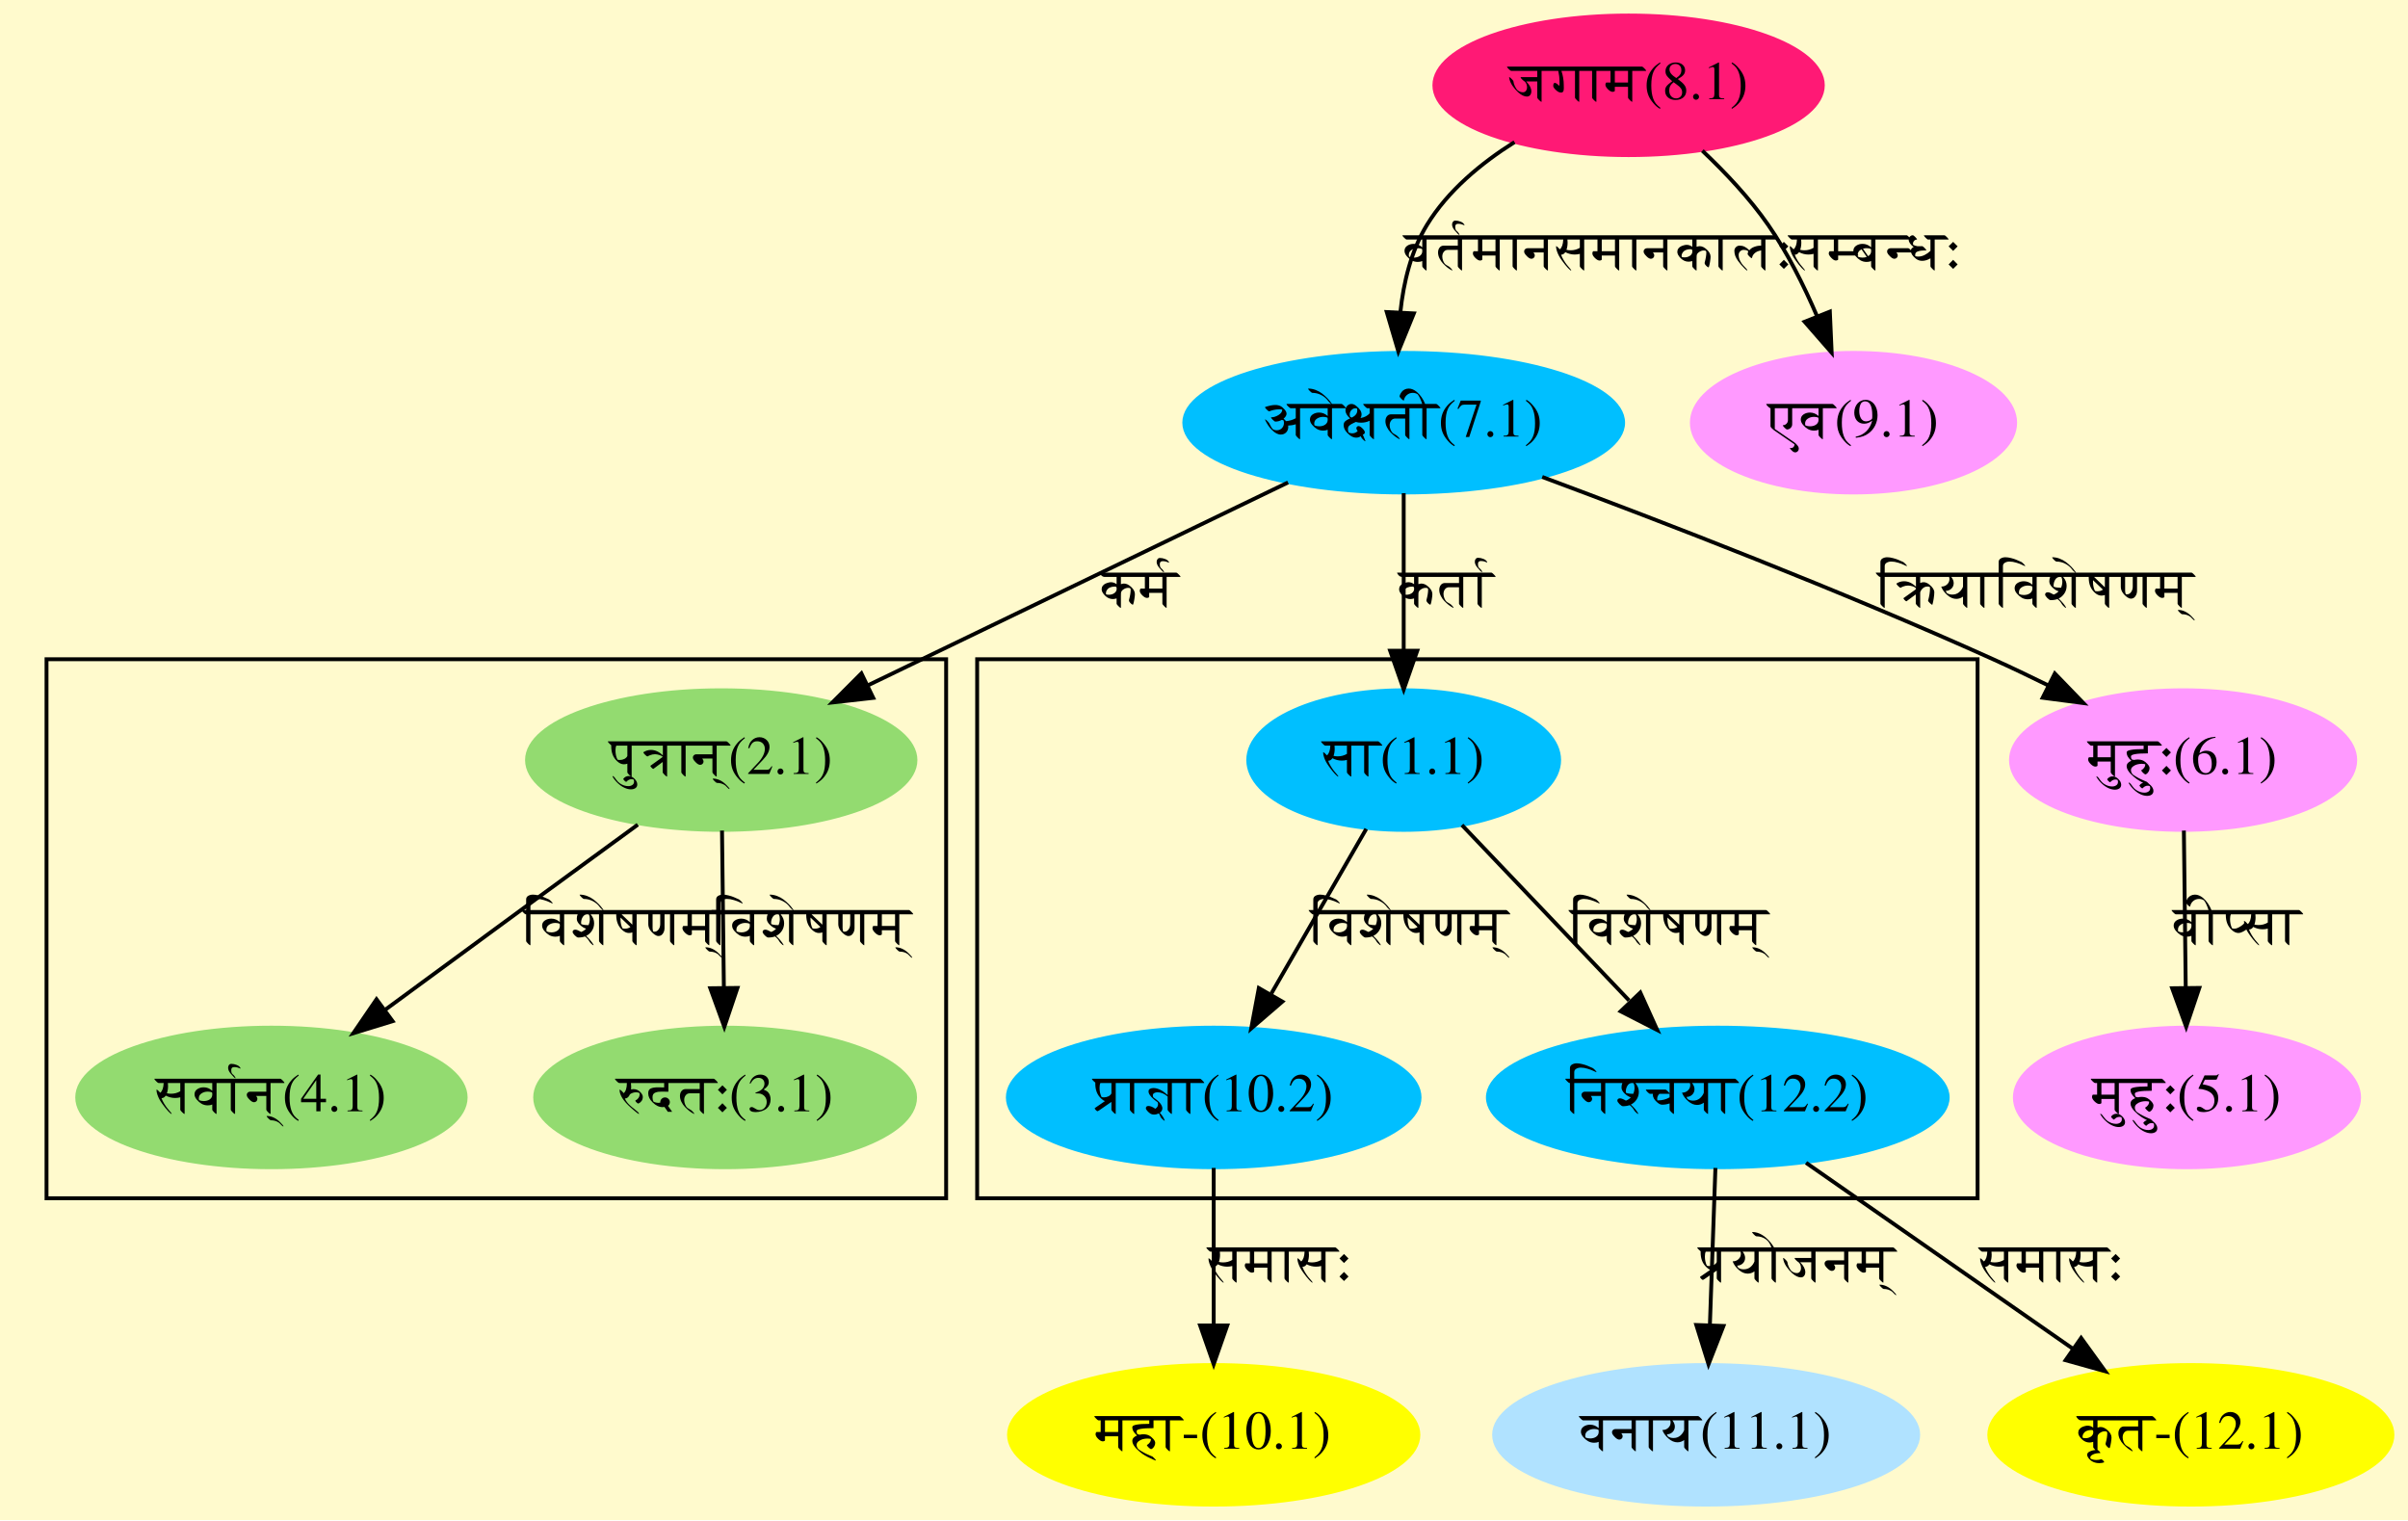
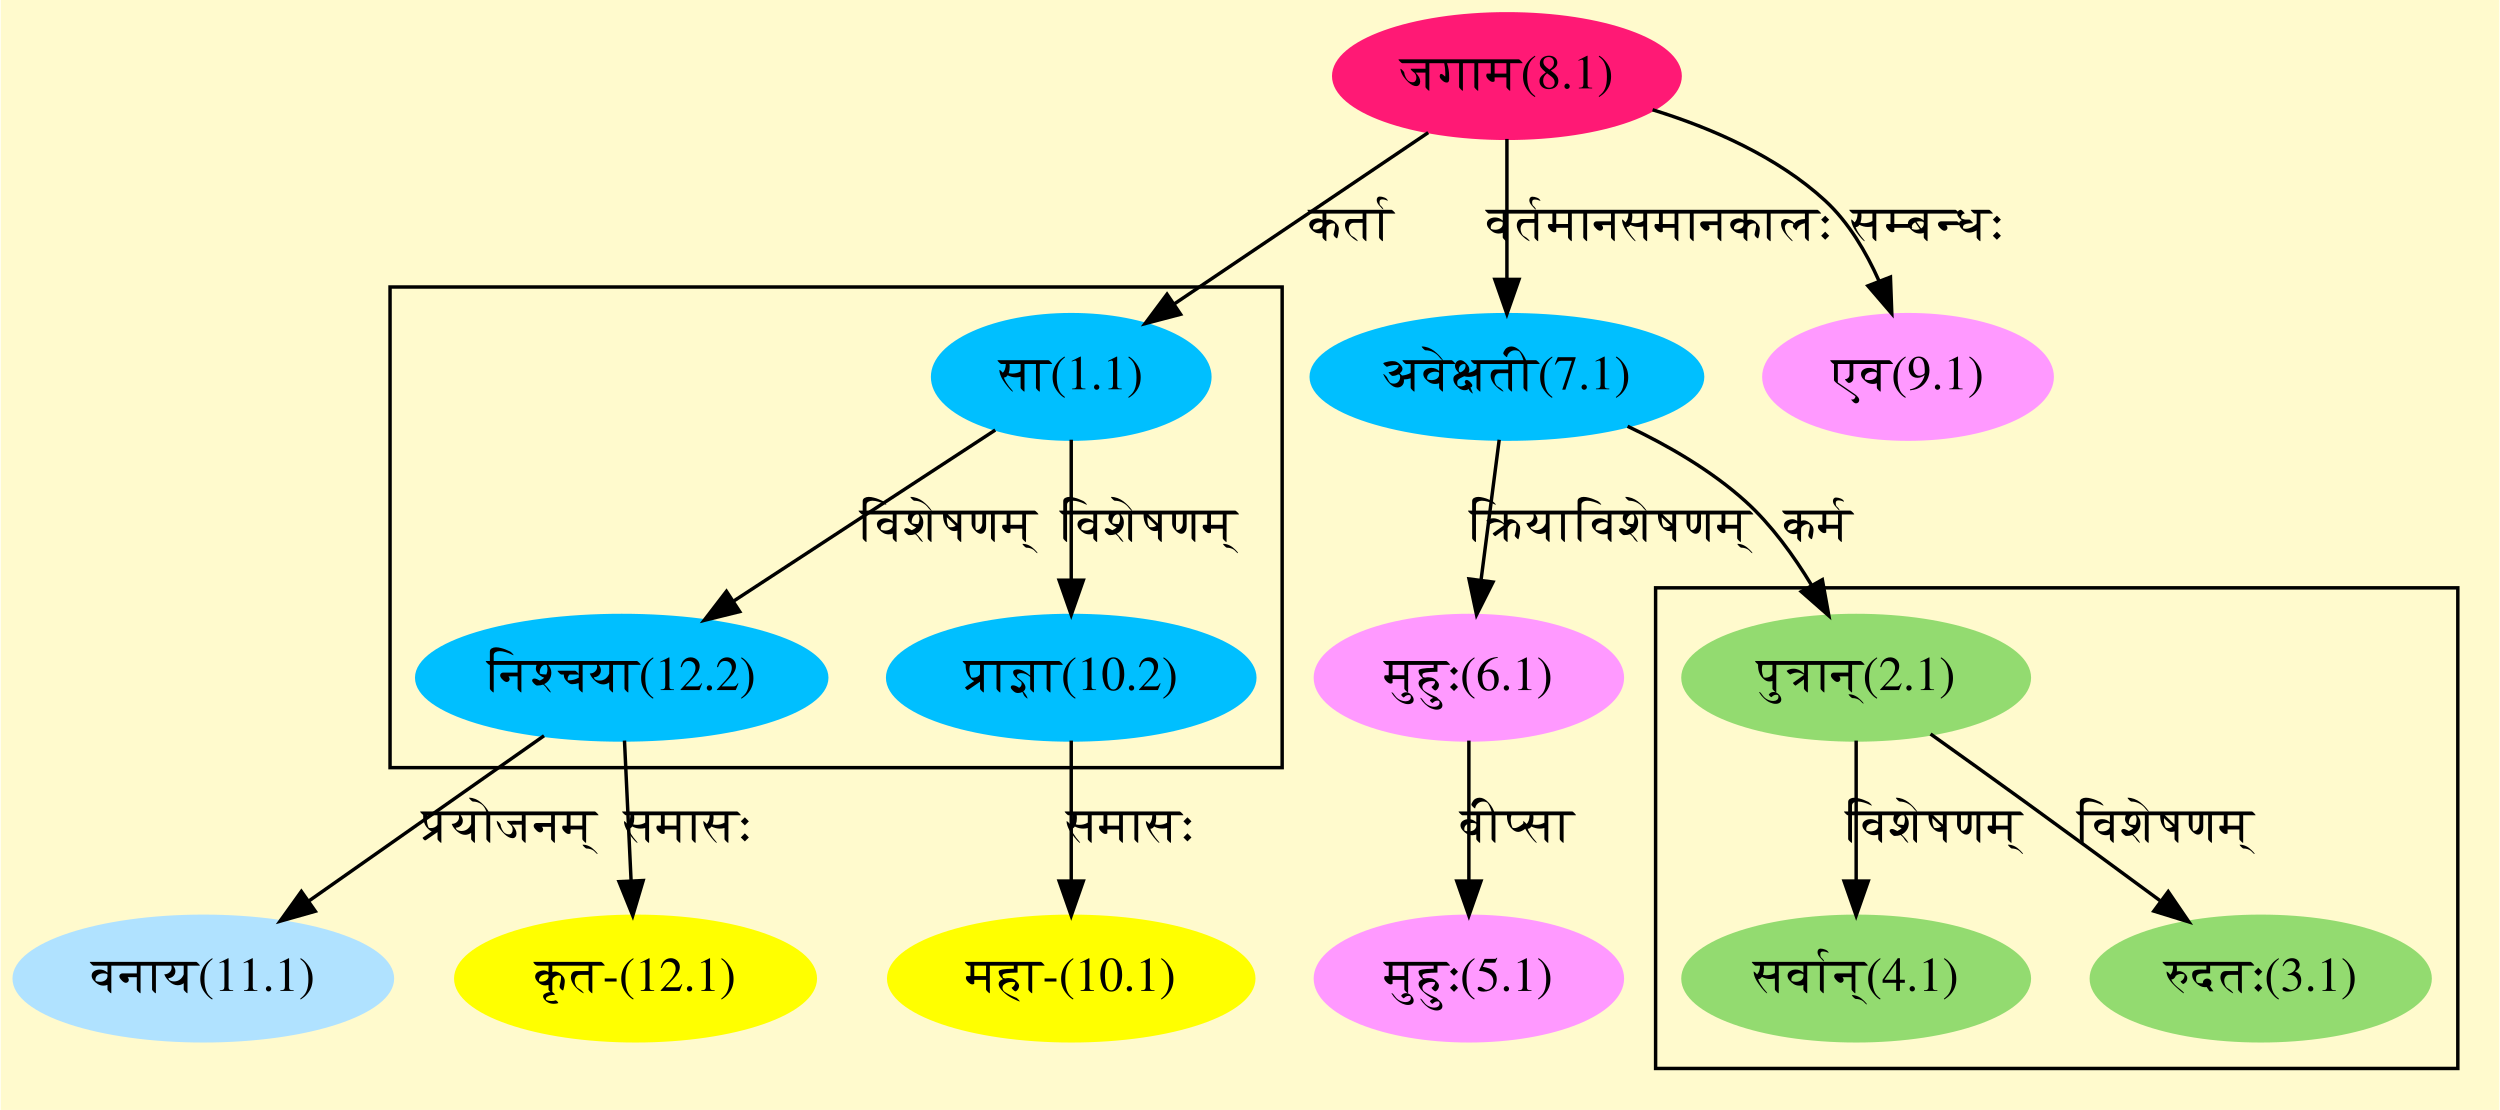
- <svg xmlns="http://www.w3.org/2000/svg" width="621pt" height="392pt" viewBox="0.00 0.00 621.00 392.00">
-   <g id="graph0" class="graph" transform="scale(1 1) rotate(0) translate(4 388)">
-     <polygon fill="#fffacd" stroke="transparent" points="-4,4 -4,-388 617,-388 617,4 -4,4" />
+ <svg xmlns="http://www.w3.org/2000/svg" width="723pt" height="321pt" viewBox="0.00 0.00 722.60 321.00">
+   <g id="graph0" class="graph" transform="scale(1 1) rotate(0) translate(4 317)">
+     <polygon fill="#fffacd" stroke="transparent" points="-4,4 -4,-317 718.6,-317 718.6,4 -4,4" />
    <g id="clust1" class="cluster">
-       <polygon fill="#fffacd" stroke="black" points="8,-79 8,-218 240,-218 240,-79 8,-79" />
+       <polygon fill="#fffacd" stroke="black" points="474.6,-8 474.6,-147 706.6,-147 706.6,-8 474.6,-8" />
    </g>
    <g id="clust2" class="cluster">
-       <polygon fill="#fffacd" stroke="black" points="248,-79 248,-218 506,-218 506,-79 248,-79" />
+       <polygon fill="#fffacd" stroke="black" points="108.6,-95 108.6,-234 366.6,-234 366.6,-95 108.6,-95" />
    </g>
    <g id="node1" class="node">
-       <ellipse fill="#93db70" stroke="#93db70" cx="183" cy="-105" rx="48.99" ry="18" />
-       <text text-anchor="middle" x="183" y="-101.3" font-family="Times,serif" font-size="14.00">रुदतः(3.1)</text>
+       <ellipse fill="#93db70" stroke="#93db70" cx="649.6" cy="-34" rx="48.99" ry="18" />
+       <text text-anchor="middle" x="649.6" y="-30.3" font-family="Times,serif" font-size="14.00">रुदतः(3.1)</text>
    </g>
    <g id="node2" class="node">
-       <ellipse fill="#93db70" stroke="#93db70" cx="182" cy="-192" rx="50.09" ry="18" />
-       <text text-anchor="middle" x="182" y="-188.3" font-family="Times,serif" font-size="14.00">पुत्रान्(2.1)</text>
+       <ellipse fill="#93db70" stroke="#93db70" cx="532.6" cy="-121" rx="50.09" ry="18" />
+       <text text-anchor="middle" x="532.6" y="-117.3" font-family="Times,serif" font-size="14.00">पुत्रान्(2.1)</text>
    </g>
    <g id="edge3" class="edge">
-       <path fill="none" stroke="black" d="M182.68,-133.27C182.52,-146.58 182.34,-162.19 182.2,-173.82" />
-       <polygon fill="black" stroke="black" points="186.18,-133.24 182.8,-123.2 179.18,-133.16 186.18,-133.24" />
-       <text text-anchor="middle" x="205.5" y="-144.8" font-family="Times,serif" font-size="14.00">विशेषणम्</text>
+       <path fill="none" stroke="black" d="M620.48,-56.54C608.47,-65.4 594.39,-75.73 581.6,-85 572.62,-91.5 562.68,-98.62 554.11,-104.73" />
+       <polygon fill="black" stroke="black" points="622.85,-59.15 628.82,-50.39 618.69,-53.51 622.85,-59.15" />
+       <text text-anchor="middle" x="622.1" y="-73.8" font-family="Times,serif" font-size="14.00">विशेषणम्</text>
+     </g>
+     <g id="node8" class="node">
+       <ellipse fill="#00bfff" stroke="#00bfff" cx="431.6" cy="-208" rx="56.59" ry="18" />
+       <text text-anchor="middle" x="431.6" y="-204.3" font-family="Times,serif" font-size="14.00">अवेक्षती(7.1)</text>
+     </g>
+     <g id="edge2" class="edge">
+       <path fill="none" stroke="black" d="M519.7,-147.78C514.58,-156.23 508.12,-165.2 500.6,-172 490.73,-180.92 478.18,-188.18 466.49,-193.72" />
+       <polygon fill="black" stroke="black" points="522.82,-149.36 524.7,-138.93 516.73,-145.91 522.82,-149.36" />
+       <text text-anchor="middle" x="521.6" y="-160.8" font-family="Times,serif" font-size="14.00">कर्म</text>
+     </g>
+     <g id="node3" class="node">
+       <ellipse fill="#93db70" stroke="#93db70" cx="532.6" cy="-34" rx="50.09" ry="18" />
+       <text text-anchor="middle" x="532.6" y="-30.3" font-family="Times,serif" font-size="14.00">सर्वान्(4.1)</text>
+     </g>
+     <g id="edge4" class="edge">
+       <path fill="none" stroke="black" d="M532.6,-62.27C532.6,-75.58 532.6,-91.19 532.6,-102.82" />
+       <polygon fill="black" stroke="black" points="536.1,-62.2 532.6,-52.2 529.1,-62.2 536.1,-62.2" />
+       <text text-anchor="middle" x="555.1" y="-73.8" font-family="Times,serif" font-size="14.00">विशेषणम्</text>
+     </g>
+     <g id="node4" class="node">
+       <ellipse fill="#00bfff" stroke="#00bfff" cx="305.6" cy="-121" rx="53.09" ry="18" />
+       <text text-anchor="middle" x="305.6" y="-117.3" font-family="Times,serif" font-size="14.00">प्राज्ञा(10.2)</text>
+     </g>
+     <g id="node5" class="node">
+       <ellipse fill="#00bfff" stroke="#00bfff" cx="305.6" cy="-208" rx="40.09" ry="18" />
+       <text text-anchor="middle" x="305.6" y="-204.3" font-family="Times,serif" font-size="14.00">सा(1.1)</text>
+     </g>
+     <g id="edge10" class="edge">
+       <path fill="none" stroke="black" d="M305.6,-149.27C305.6,-162.58 305.6,-178.19 305.6,-189.82" />
+       <polygon fill="black" stroke="black" points="309.1,-149.2 305.6,-139.2 302.1,-149.2 309.1,-149.2" />
+       <text text-anchor="middle" x="328.1" y="-160.8" font-family="Times,serif" font-size="14.00">विशेषणम्</text>
    </g>
    <g id="node7" class="node">
-       <ellipse fill="#00bfff" stroke="#00bfff" cx="358" cy="-279" rx="56.59" ry="18" />
-       <text text-anchor="middle" x="358" y="-275.3" font-family="Times,serif" font-size="14.00">अवेक्षती(7.1)</text>
-     </g>
-     <g id="edge2" class="edge">
-       <path fill="none" stroke="black" d="M219.84,-211.28C252.26,-226.93 298.3,-249.17 328.17,-263.59" />
-       <polygon fill="black" stroke="black" points="221.2,-208.04 210.67,-206.85 218.15,-214.35 221.2,-208.04" />
-       <text text-anchor="middle" x="290" y="-231.8" font-family="Times,serif" font-size="14.00">कर्म</text>
-     </g>
-     <g id="node3" class="node">
-       <ellipse fill="#93db70" stroke="#93db70" cx="66" cy="-105" rx="50.09" ry="18" />
-       <text text-anchor="middle" x="66" y="-101.3" font-family="Times,serif" font-size="14.00">सर्वान्(4.1)</text>
-     </g>
-     <g id="edge4" class="edge">
-       <path fill="none" stroke="black" d="M95.43,-127.68C107.39,-136.48 121.35,-146.73 134,-156 142.65,-162.34 152.2,-169.3 160.48,-175.34" />
-       <polygon fill="black" stroke="black" points="97.25,-124.67 87.12,-121.56 93.1,-130.31 97.25,-124.67" />
-       <text text-anchor="middle" x="156.5" y="-144.8" font-family="Times,serif" font-size="14.00">विशेषणम्</text>
-     </g>
-     <g id="node4" class="node">
-       <ellipse fill="#00bfff" stroke="#00bfff" cx="309" cy="-105" rx="53.09" ry="18" />
-       <text text-anchor="middle" x="309" y="-101.3" font-family="Times,serif" font-size="14.00">प्राज्ञा(10.2)</text>
-     </g>
-     <g id="node5" class="node">
-       <ellipse fill="#00bfff" stroke="#00bfff" cx="358" cy="-192" rx="40.09" ry="18" />
-       <text text-anchor="middle" x="358" y="-188.3" font-family="Times,serif" font-size="14.00">सा(1.1)</text>
-     </g>
-     <g id="edge10" class="edge">
-       <path fill="none" stroke="black" d="M323.87,-131.8C331.82,-145.58 341.36,-162.14 348.34,-174.24" />
-       <polygon fill="black" stroke="black" points="326.71,-129.71 318.68,-122.79 320.64,-133.2 326.71,-129.71" />
-       <text text-anchor="middle" x="359.5" y="-144.8" font-family="Times,serif" font-size="14.00">विशेषणम्</text>
+       <ellipse fill="#ff1975" stroke="#ff1975" cx="431.6" cy="-295" rx="50.09" ry="18" />
+       <text text-anchor="middle" x="431.6" y="-291.3" font-family="Times,serif" font-size="14.00">जगाम(8.1)</text>
    </g>
    <g id="edge1" class="edge">
-       <path fill="none" stroke="black" d="M358,-220.27C358,-233.58 358,-249.19 358,-260.82" />
-       <polygon fill="black" stroke="black" points="361.5,-220.2 358,-210.2 354.5,-220.2 361.5,-220.2" />
-       <text text-anchor="middle" x="369" y="-231.8" font-family="Times,serif" font-size="14.00">कर्ता</text>
+       <path fill="none" stroke="black" d="M335.47,-229.15C357.95,-244.32 388.3,-264.79 408.84,-278.65" />
+       <polygon fill="black" stroke="black" points="337.22,-226.11 326.97,-223.42 333.3,-231.91 337.22,-226.11" />
+       <text text-anchor="middle" x="386.6" y="-247.8" font-family="Times,serif" font-size="14.00">कर्ता</text>
    </g>
    <g id="node6" class="node">
-       <ellipse fill="#00bfff" stroke="#00bfff" cx="439" cy="-105" rx="59.29" ry="18" />
-       <text text-anchor="middle" x="439" y="-101.3" font-family="Times,serif" font-size="14.00">निश्चया(12.2)</text>
+       <ellipse fill="#00bfff" stroke="#00bfff" cx="175.6" cy="-121" rx="59.29" ry="18" />
+       <text text-anchor="middle" x="175.6" y="-117.3" font-family="Times,serif" font-size="14.00">निश्चया(12.2)</text>
    </g>
    <g id="edge13" class="edge">
-       <path fill="none" stroke="black" d="M416.12,-130.01C402.31,-144.5 385.12,-162.55 373.02,-175.24" />
-       <polygon fill="black" stroke="black" points="419.02,-132.04 423.38,-122.39 413.95,-127.21 419.02,-132.04" />
-       <text text-anchor="middle" x="426.5" y="-144.8" font-family="Times,serif" font-size="14.00">विशेषणम्</text>
+       <path fill="none" stroke="black" d="M208.06,-143.23C231.65,-158.65 262.93,-179.1 283.63,-192.64" />
+       <polygon fill="black" stroke="black" points="209.72,-140.13 199.44,-137.59 205.89,-145.99 209.72,-140.13" />
+       <text text-anchor="middle" x="270.1" y="-160.8" font-family="Times,serif" font-size="14.00">विशेषणम्</text>
+     </g>
+     <g id="edge7" class="edge">
+       <path fill="none" stroke="black" d="M431.6,-236.27C431.6,-249.58 431.6,-265.19 431.6,-276.82" />
+       <polygon fill="black" stroke="black" points="435.1,-236.2 431.6,-226.2 428.1,-236.2 435.1,-236.2" />
+       <text text-anchor="middle" x="475.6" y="-247.8" font-family="Times,serif" font-size="14.00">वर्तमानसमानकालः</text>
+     </g>
+     <g id="node9" class="node">
+       <ellipse fill="#ff99ff" stroke="#ff99ff" cx="420.6" cy="-34" rx="44.39" ry="18" />
+       <text text-anchor="middle" x="420.6" y="-30.3" font-family="Times,serif" font-size="14.00">मुहुः(5.1)</text>
    </g>
    <g id="node10" class="node">
-       <ellipse fill="#ff1975" stroke="#ff1975" cx="416" cy="-366" rx="50.09" ry="18" />
-       <text text-anchor="middle" x="416" y="-362.3" font-family="Times,serif" font-size="14.00">जगाम(8.1)</text>
-     </g>
-     <g id="edge7" class="edge">
-       <path fill="none" stroke="black" d="M357.14,-307.5C357.96,-315.23 359.92,-323.33 364,-330 369.39,-338.82 377.95,-345.91 386.57,-351.35" />
-       <polygon fill="black" stroke="black" points="360.62,-307.18 356.62,-297.37 353.63,-307.53 360.62,-307.18" />
-       <text text-anchor="middle" x="408" y="-318.8" font-family="Times,serif" font-size="14.00">वर्तमानसमानकालः</text>
-     </g>
-     <g id="node8" class="node">
-       <ellipse fill="#ff99ff" stroke="#ff99ff" cx="560" cy="-105" rx="44.39" ry="18" />
-       <text text-anchor="middle" x="560" y="-101.3" font-family="Times,serif" font-size="14.00">मुहुः(5.1)</text>
-     </g>
-     <g id="node9" class="node">
-       <ellipse fill="#ff99ff" stroke="#ff99ff" cx="559" cy="-192" rx="44.39" ry="18" />
-       <text text-anchor="middle" x="559" y="-188.3" font-family="Times,serif" font-size="14.00">मुहुः(6.1)</text>
+       <ellipse fill="#ff99ff" stroke="#ff99ff" cx="420.6" cy="-121" rx="44.39" ry="18" />
+       <text text-anchor="middle" x="420.6" y="-117.3" font-family="Times,serif" font-size="14.00">मुहुः(6.1)</text>
    </g>
    <g id="edge5" class="edge">
-       <path fill="none" stroke="black" d="M559.68,-133.27C559.52,-146.58 559.34,-162.19 559.2,-173.82" />
-       <polygon fill="black" stroke="black" points="563.18,-133.24 559.8,-123.2 556.18,-133.16 563.18,-133.24" />
-       <text text-anchor="middle" x="573" y="-144.8" font-family="Times,serif" font-size="14.00">वीप्सा</text>
+       <path fill="none" stroke="black" d="M420.6,-62.27C420.6,-75.58 420.6,-91.19 420.6,-102.82" />
+       <polygon fill="black" stroke="black" points="424.1,-62.2 420.6,-52.2 417.1,-62.2 424.1,-62.2" />
+       <text text-anchor="middle" x="434.6" y="-73.8" font-family="Times,serif" font-size="14.00">वीप्सा</text>
    </g>
    <g id="edge6" class="edge">
-       <path fill="none" stroke="black" d="M524.3,-211.22C519.53,-213.57 514.67,-215.89 510,-218 470.82,-235.68 424.78,-253.45 393.72,-265.01" />
-       <polygon fill="black" stroke="black" points="525.92,-214.32 533.29,-206.7 522.78,-208.07 525.92,-214.32" />
-       <text text-anchor="middle" x="521" y="-231.8" font-family="Times,serif" font-size="14.00">क्रियाविशेषणम्</text>
+       <path fill="none" stroke="black" d="M424.12,-149.27C425.85,-162.58 427.87,-178.19 429.37,-189.82" />
+       <polygon fill="black" stroke="black" points="427.58,-148.67 422.82,-139.2 420.63,-149.57 427.58,-148.67" />
+       <text text-anchor="middle" x="461.6" y="-160.8" font-family="Times,serif" font-size="14.00">क्रियाविशेषणम्</text>
    </g>
    <g id="node11" class="node">
-       <ellipse fill="#ff99ff" stroke="#ff99ff" cx="474" cy="-279" rx="41.69" ry="18" />
-       <text text-anchor="middle" x="474" y="-275.3" font-family="Times,serif" font-size="14.00">एव(9.1)</text>
+       <ellipse fill="#ff99ff" stroke="#ff99ff" cx="547.6" cy="-208" rx="41.69" ry="18" />
+       <text text-anchor="middle" x="547.6" y="-204.3" font-family="Times,serif" font-size="14.00">एव(9.1)</text>
    </g>
    <g id="edge8" class="edge">
-       <path fill="none" stroke="black" d="M464.54,-306.6C461.16,-314.47 456.94,-322.88 452,-330 447.23,-336.87 440.97,-343.51 435.02,-349.13" />
-       <polygon fill="black" stroke="black" points="467.9,-307.64 468.37,-297.05 461.4,-305.03 467.9,-307.64" />
-       <text text-anchor="middle" x="479.5" y="-318.8" font-family="Times,serif" font-size="14.00">सम्बन्धः</text>
+       <path fill="none" stroke="black" d="M539.2,-235.77C535.51,-244.09 530.42,-252.72 523.6,-259 509.76,-271.72 490.82,-279.97 473.73,-285.25" />
+       <polygon fill="black" stroke="black" points="542.52,-236.88 542.91,-226.29 536,-234.33 542.52,-236.88" />
+       <text text-anchor="middle" x="553.1" y="-247.8" font-family="Times,serif" font-size="14.00">सम्बन्धः</text>
    </g>
    <g id="node12" class="node">
-       <ellipse fill="#ffff00" stroke="#ffff00" cx="309" cy="-18" rx="52.79" ry="18" />
-       <text text-anchor="middle" x="309" y="-14.3" font-family="Times,serif" font-size="14.00">महा-(10.1)</text>
+       <ellipse fill="#ffff00" stroke="#ffff00" cx="305.6" cy="-34" rx="52.79" ry="18" />
+       <text text-anchor="middle" x="305.6" y="-30.3" font-family="Times,serif" font-size="14.00">महा-(10.1)</text>
    </g>
    <g id="edge9" class="edge">
-       <path fill="none" stroke="black" d="M309,-46.27C309,-59.58 309,-75.19 309,-86.82" />
-       <polygon fill="black" stroke="black" points="312.5,-46.2 309,-36.2 305.5,-46.2 312.5,-46.2" />
-       <text text-anchor="middle" x="326" y="-57.8" font-family="Times,serif" font-size="14.00">समासः</text>
+       <path fill="none" stroke="black" d="M305.6,-62.27C305.6,-75.58 305.6,-91.19 305.6,-102.82" />
+       <polygon fill="black" stroke="black" points="309.1,-62.2 305.6,-52.2 302.1,-62.2 309.1,-62.2" />
+       <text text-anchor="middle" x="322.6" y="-73.8" font-family="Times,serif" font-size="14.00">समासः</text>
    </g>
    <g id="node13" class="node">
-       <ellipse fill="#b0e2ff" stroke="#b0e2ff" cx="436" cy="-18" rx="54.69" ry="18" />
-       <text text-anchor="middle" x="436" y="-14.3" font-family="Times,serif" font-size="14.00">वनाय(11.1)</text>
+       <ellipse fill="#b0e2ff" stroke="#b0e2ff" cx="54.6" cy="-34" rx="54.69" ry="18" />
+       <text text-anchor="middle" x="54.6" y="-30.3" font-family="Times,serif" font-size="14.00">वनाय(11.1)</text>
    </g>
    <g id="edge11" class="edge">
-       <path fill="none" stroke="black" d="M436.96,-46.27C437.43,-59.58 437.98,-75.19 438.39,-86.82" />
-       <polygon fill="black" stroke="black" points="440.46,-46.07 436.61,-36.2 433.46,-46.32 440.46,-46.07" />
-       <text text-anchor="middle" x="459.5" y="-57.8" font-family="Times,serif" font-size="14.00">प्रयोजनम्</text>
+       <path fill="none" stroke="black" d="M85.12,-56.44C106.28,-71.31 133.98,-90.77 153.13,-104.22" />
+       <polygon fill="black" stroke="black" points="86.98,-53.47 76.79,-50.59 82.96,-59.2 86.98,-53.47" />
+       <text text-anchor="middle" x="143.1" y="-73.8" font-family="Times,serif" font-size="14.00">प्रयोजनम्</text>
    </g>
    <g id="node14" class="node">
-       <ellipse fill="#ffff00" stroke="#ffff00" cx="561" cy="-18" rx="51.99" ry="18" />
-       <text text-anchor="middle" x="561" y="-14.3" font-family="Times,serif" font-size="14.00">कृत-(12.1)</text>
+       <ellipse fill="#ffff00" stroke="#ffff00" cx="179.6" cy="-34" rx="51.99" ry="18" />
+       <text text-anchor="middle" x="179.6" y="-30.3" font-family="Times,serif" font-size="14.00">कृत-(12.1)</text>
    </g>
    <g id="edge12" class="edge">
-       <path fill="none" stroke="black" d="M530.51,-40.24C509.18,-55.1 481.15,-74.63 461.76,-88.15" />
-       <polygon fill="black" stroke="black" points="532.7,-42.98 538.91,-34.39 528.7,-37.24 532.7,-42.98" />
-       <text text-anchor="middle" x="525" y="-57.8" font-family="Times,serif" font-size="14.00">समासः</text>
+       <path fill="none" stroke="black" d="M178.31,-62.27C177.69,-75.58 176.95,-91.19 176.4,-102.82" />
+       <polygon fill="black" stroke="black" points="181.81,-62.35 178.79,-52.2 174.82,-62.03 181.81,-62.35" />
+       <text text-anchor="middle" x="194.6" y="-73.8" font-family="Times,serif" font-size="14.00">समासः</text>
    </g>
  </g>
</svg>
